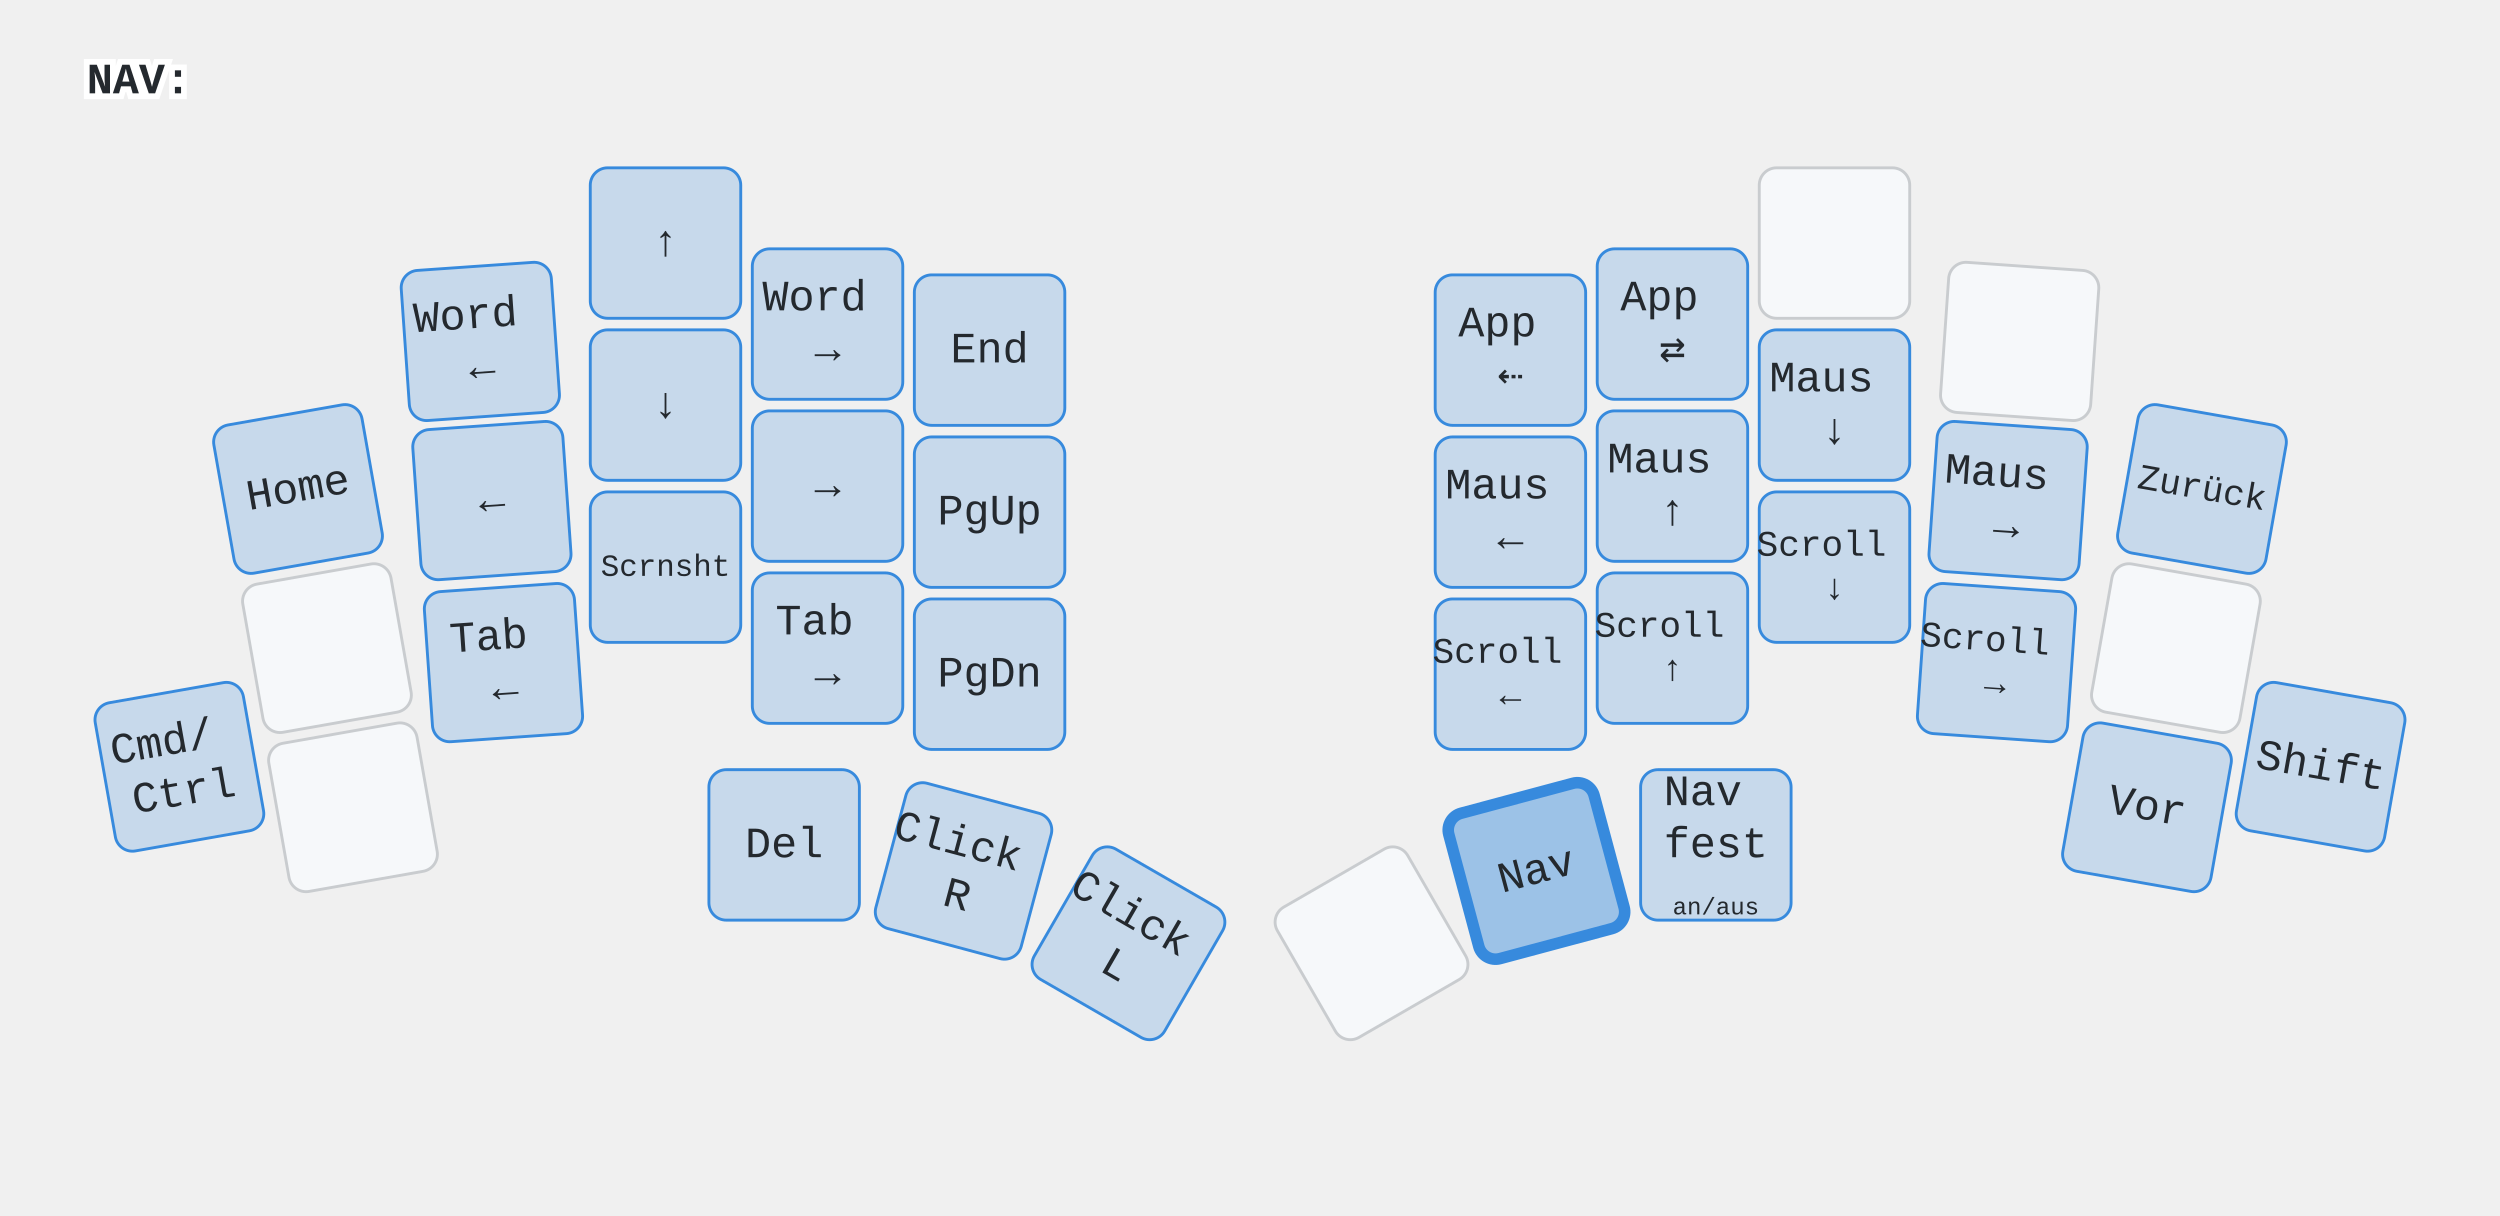
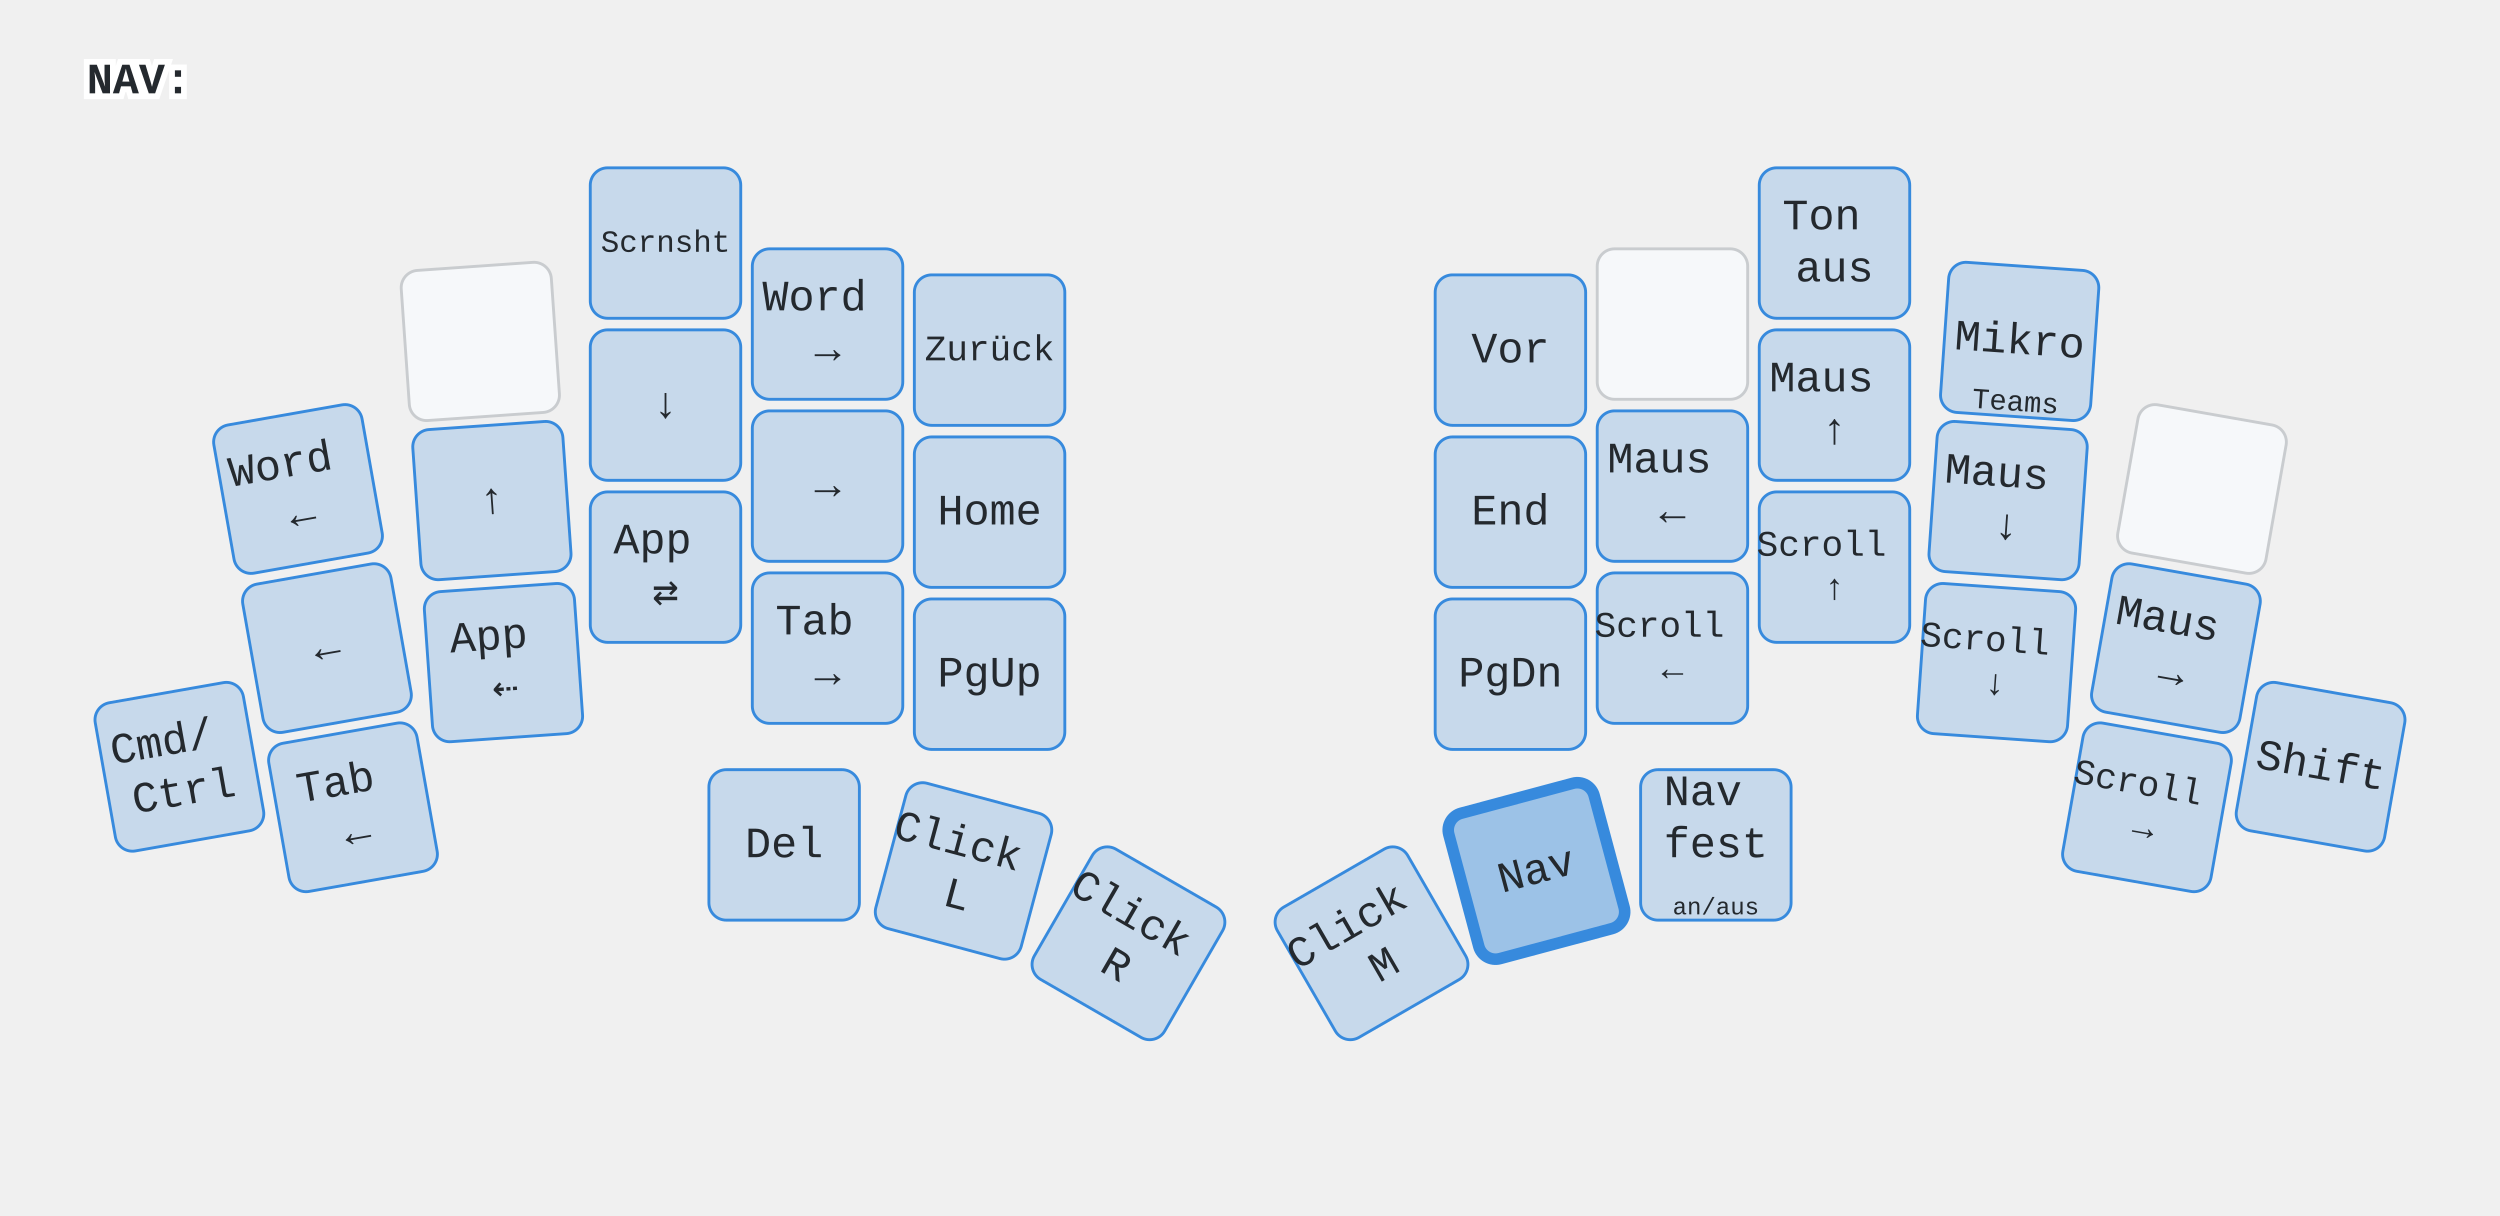
<svg xmlns="http://www.w3.org/2000/svg" width="1728" height="840" viewBox="0 0 864 420" class="keymap">
  <style>/* inherit to force styles through use tags */
svg path {
    fill: inherit;
}

/* font and background color specifications */
svg.keymap {
    font-family: SFMono-Regular,Consolas,Liberation Mono,Menlo,monospace;
    font-size: 14px;
    font-kerning: normal;
    text-rendering: optimizeLegibility;
    fill: #24292e;
}

/* default key styling */
rect.key {
    fill: #f6f8fa;
}

rect.key, rect.combo {
    stroke: #c9cccf;
    stroke-width: 1;
}

/* default key side styling, only used is draw_key_sides is set */
rect.side {
    filter: brightness(90%);
}

/* color accent for combo boxes */
rect.combo, rect.combo-separate {
    fill: #cdf;
}

/* color accent for held keys */
rect.held, rect.combo.held {
    fill: #fdd;
}

/* color accent for ghost (optional) keys */
rect.ghost, rect.combo.ghost {
    stroke-dasharray: 4, 4;
    stroke-width: 2;
}

text {
    text-anchor: middle;
    dominant-baseline: middle;
}

/* styling for layer labels */
text.label {
    font-weight: bold;
    text-anchor: start;
    stroke: white;
    stroke-width: 4;
    paint-order: stroke;
}

/* styling for optional footer */
text.footer {
    text-anchor: end;
    dominant-baseline: auto;
    stroke: white;
    stroke-width: 4;
    paint-order: stroke;
}

/* styling for combo tap, and key non-tap label text */
text.combo, text.hold, text.shifted, text.left, text.right {
    font-size: 11px;
}

text.hold {
    text-anchor: middle;
    dominant-baseline: auto;
}

text.shifted {
    text-anchor: middle;
    dominant-baseline: hanging;
}

text.left {
    text-anchor: start;
}

text.right {
    text-anchor: end;
}

text.layer-activator {
    text-decoration: underline;
}

/* styling for hold/shifted label text in combo box */
text.combo.hold, text.combo.shifted, text.combo.left, text.combo.right {
    font-size: 8px;
}

/* lighter symbol for transparent keys */
text.trans {
    fill: #7b7e81;
}

/* styling for combo dendrons */
path.combo {
    stroke-width: 1;
    stroke: gray;
    fill: none;
}

/* Start Tabler Icons Cleanup */
/* cannot use height/width with glyphs */
.icon-tabler &gt; path {
    fill: inherit;
    stroke: inherit;
    stroke-width: 2;
}
/* hide tabler's default box */
.icon-tabler &gt; path[stroke="none"][fill="none"] {
    visibility: hidden;
}
/* End Tabler Icons Cleanup */

@media (prefers-color-scheme: dark) {
svg.keymap { fill: #d1d6db; }
rect.key { fill: #3f4750; }
rect.key, rect.combo { stroke: #60666c; }
rect.combo, rect.combo-separate { fill: #1f3d7a; }
rect.held, rect.combo.held { fill: #854747; }
text.label, text.footer { stroke: black; }
text.trans { fill: #7e8184; }
path.combo { stroke: #7f7f7f; }

}

rect.key { stroke-width: 1; }
text { font-size: 15px; }
text.hold, text.shifted { font-size: 10px; }
rect.combo { fill: #7F77DD; fill-opacity: .35; stroke: #7F77DD; }

.layer-NAV rect.key.lay { fill: #378ADD; fill-opacity: .22; stroke: #378ADD; }
rect.key.trig-NAV { fill: #378ADD; fill-opacity: .45; stroke: #378ADD; }
rect.key.held.trig-NAV { stroke-width: 4; }

.layer-SYM rect.key.lay { fill: #1D9E75; fill-opacity: .22; stroke: #1D9E75; }
rect.key.trig-SYM { fill: #1D9E75; fill-opacity: .45; stroke: #1D9E75; }
rect.key.held.trig-SYM { stroke-width: 4; }

.layer-NUM rect.key.lay { fill: #BA7517; fill-opacity: .22; stroke: #BA7517; }
rect.key.trig-NUM { fill: #BA7517; fill-opacity: .45; stroke: #BA7517; }
rect.key.held.trig-NUM { stroke-width: 4; }

.layer-SYS rect.key.lay { fill: #888780; fill-opacity: .22; stroke: #888780; }
rect.key.trig-SYS { fill: #888780; fill-opacity: .45; stroke: #888780; }
rect.key.held.trig-SYS { stroke-width: 4; }
</style>
  <g transform="translate(30, 0)" class="layer-NAV">
    <text x="0" y="28" class="label" id="NAV">NAV:</text>
    <g transform="translate(0, 56)">
      <g transform="translate(73, 113) rotate(-10.0)" class="key lay keypos-0">
        <rect rx="6" ry="6" x="-26" y="-26" width="52" height="52" class="key lay" />
-         <text x="0" y="0" class="key lay tap">Home</text>
-       </g>
-       <g transform="translate(136, 62) rotate(-4.0)" class="key lay keypos-1">
-         <rect rx="6" ry="6" x="-26" y="-26" width="52" height="52" class="key lay" />
        <text x="0" y="0" class="key lay tap">
          <tspan x="0" dy="-0.6em">Word</tspan>
          <tspan x="0" dy="1.2em">←</tspan>
        </text>
      </g>
+       <g transform="translate(136, 62) rotate(-4.0)" class="key keypos-1">
+         <rect rx="6" ry="6" x="-26" y="-26" width="52" height="52" class="key" />
+       </g>
      <g transform="translate(200, 28)" class="key lay keypos-2">
        <rect rx="6" ry="6" x="-26" y="-26" width="52" height="52" class="key lay" />
-         <text x="0" y="0" class="key lay tap">↑</text>
+         <text x="0" y="0" class="key lay tap">
+           <tspan style="font-size: 71%">Scrnsht</tspan>
+         </text>
      </g>
      <g transform="translate(256, 56)" class="key lay keypos-3">
        <rect rx="6" ry="6" x="-26" y="-26" width="52" height="52" class="key lay" />
        <text x="0" y="0" class="key lay tap">
          <tspan x="0" dy="-0.6em">Word</tspan>
          <tspan x="0" dy="1.2em">→</tspan>
        </text>
      </g>
      <g transform="translate(312, 65)" class="key lay keypos-4">
        <rect rx="6" ry="6" x="-26" y="-26" width="52" height="52" class="key lay" />
+         <text x="0" y="0" class="key lay tap">
+           <tspan style="font-size: 83%">Zurück</tspan>
+         </text>
+       </g>
+       <g transform="translate(492, 65)" class="key lay keypos-5">
+         <rect rx="6" ry="6" x="-26" y="-26" width="52" height="52" class="key lay" />
+         <text x="0" y="0" class="key lay tap">Vor</text>
+       </g>
+       <g transform="translate(548, 56)" class="key keypos-6">
+         <rect rx="6" ry="6" x="-26" y="-26" width="52" height="52" class="key" />
+       </g>
+       <g transform="translate(604, 28)" class="key lay keypos-7">
+         <rect rx="6" ry="6" x="-26" y="-26" width="52" height="52" class="key lay" />
+         <text x="0" y="0" class="key lay tap">
+           <tspan x="0" dy="-0.6em">Ton</tspan>
+           <tspan x="0" dy="1.2em">aus</tspan>
+         </text>
+       </g>
+       <g transform="translate(668, 62) rotate(4.0)" class="key lay keypos-8">
+         <rect rx="6" ry="6" x="-26" y="-26" width="52" height="52" class="key lay" />
+         <text x="0" y="0" class="key lay tap">Mikro</text>
+         <text x="0" y="24" class="key lay hold">Teams</text>
+       </g>
+       <g transform="translate(731, 113) rotate(10.0)" class="key keypos-9">
+         <rect rx="6" ry="6" x="-26" y="-26" width="52" height="52" class="key" />
+       </g>
+       <g transform="translate(83, 168) rotate(-10.0)" class="key lay keypos-10">
+         <rect rx="6" ry="6" x="-26" y="-26" width="52" height="52" class="key lay" />
+         <text x="0" y="0" class="key lay tap">←</text>
+       </g>
+       <g transform="translate(140, 117) rotate(-4.0)" class="key lay keypos-11">
+         <rect rx="6" ry="6" x="-26" y="-26" width="52" height="52" class="key lay" />
+         <text x="0" y="0" class="key lay tap">↑</text>
+       </g>
+       <g transform="translate(200, 84)" class="key lay keypos-12">
+         <rect rx="6" ry="6" x="-26" y="-26" width="52" height="52" class="key lay" />
+         <text x="0" y="0" class="key lay tap">↓</text>
+       </g>
+       <g transform="translate(256, 112)" class="key lay keypos-13">
+         <rect rx="6" ry="6" x="-26" y="-26" width="52" height="52" class="key lay" />
+         <text x="0" y="0" class="key lay tap">→</text>
+       </g>
+       <g transform="translate(312, 121)" class="key lay keypos-14">
+         <rect rx="6" ry="6" x="-26" y="-26" width="52" height="52" class="key lay" />
+         <text x="0" y="0" class="key lay tap">Home</text>
+       </g>
+       <g transform="translate(492, 121)" class="key lay keypos-15">
+         <rect rx="6" ry="6" x="-26" y="-26" width="52" height="52" class="key lay" />
        <text x="0" y="0" class="key lay tap">End</text>
      </g>
-       <g transform="translate(492, 65)" class="key lay keypos-5">
+       <g transform="translate(548, 112)" class="key lay keypos-16">
+         <rect rx="6" ry="6" x="-26" y="-26" width="52" height="52" class="key lay" />
+         <text x="0" y="0" class="key lay tap">
+           <tspan x="0" dy="-0.6em">Maus</tspan>
+           <tspan x="0" dy="1.2em">←</tspan>
+         </text>
+       </g>
+       <g transform="translate(604, 84)" class="key lay keypos-17">
+         <rect rx="6" ry="6" x="-26" y="-26" width="52" height="52" class="key lay" />
+         <text x="0" y="0" class="key lay tap">
+           <tspan x="0" dy="-0.6em">Maus</tspan>
+           <tspan x="0" dy="1.2em">↑</tspan>
+         </text>
+       </g>
+       <g transform="translate(664, 117) rotate(4.0)" class="key lay keypos-18">
+         <rect rx="6" ry="6" x="-26" y="-26" width="52" height="52" class="key lay" />
+         <text x="0" y="0" class="key lay tap">
+           <tspan x="0" dy="-0.6em">Maus</tspan>
+           <tspan x="0" dy="1.2em">↓</tspan>
+         </text>
+       </g>
+       <g transform="translate(722, 168) rotate(10.0)" class="key lay keypos-19">
+         <rect rx="6" ry="6" x="-26" y="-26" width="52" height="52" class="key lay" />
+         <text x="0" y="0" class="key lay tap">
+           <tspan x="0" dy="-0.6em">Maus</tspan>
+           <tspan x="0" dy="1.2em">→</tspan>
+         </text>
+       </g>
+       <g transform="translate(32, 209) rotate(-10.0)" class="key lay keypos-20">
+         <rect rx="6" ry="6" x="-26" y="-26" width="52" height="52" class="key lay" />
+         <text x="0" y="0" class="key lay tap">
+           <tspan x="0" dy="-0.6em">Cmd/</tspan>
+           <tspan x="0" dy="1.2em">Ctrl</tspan>
+         </text>
+       </g>
+       <g transform="translate(92, 223) rotate(-10.0)" class="key lay keypos-21">
+         <rect rx="6" ry="6" x="-26" y="-26" width="52" height="52" class="key lay" />
+         <text x="0" y="0" class="key lay tap">
+           <tspan x="0" dy="-0.6em">Tab</tspan>
+           <tspan x="0" dy="1.2em">←</tspan>
+         </text>
+       </g>
+       <g transform="translate(144, 173) rotate(-4.0)" class="key lay keypos-22">
        <rect rx="6" ry="6" x="-26" y="-26" width="52" height="52" class="key lay" />
        <text x="0" y="0" class="key lay tap">
          <tspan x="0" dy="-0.6em">App</tspan>
          <tspan x="0" dy="1.2em">⇠</tspan>
        </text>
      </g>
-       <g transform="translate(548, 56)" class="key lay keypos-6">
+       <g transform="translate(200, 140)" class="key lay keypos-23">
        <rect rx="6" ry="6" x="-26" y="-26" width="52" height="52" class="key lay" />
        <text x="0" y="0" class="key lay tap">
          <tspan x="0" dy="-0.6em">App</tspan>
          <tspan x="0" dy="1.2em">⇄</tspan>
        </text>
      </g>
-       <g transform="translate(604, 28)" class="key keypos-7">
-         <rect rx="6" ry="6" x="-26" y="-26" width="52" height="52" class="key" />
-       </g>
-       <g transform="translate(668, 62) rotate(4.0)" class="key keypos-8">
-         <rect rx="6" ry="6" x="-26" y="-26" width="52" height="52" class="key" />
-       </g>
-       <g transform="translate(731, 113) rotate(10.0)" class="key lay keypos-9">
-         <rect rx="6" ry="6" x="-26" y="-26" width="52" height="52" class="key lay" />
-         <text x="0" y="0" class="key lay tap">
-           <tspan style="font-size: 83%">Zurück</tspan>
-         </text>
-       </g>
-       <g transform="translate(83, 168) rotate(-10.0)" class="key keypos-10">
-         <rect rx="6" ry="6" x="-26" y="-26" width="52" height="52" class="key" />
-       </g>
-       <g transform="translate(140, 117) rotate(-4.0)" class="key lay keypos-11">
-         <rect rx="6" ry="6" x="-26" y="-26" width="52" height="52" class="key lay" />
-         <text x="0" y="0" class="key lay tap">←</text>
-       </g>
-       <g transform="translate(200, 84)" class="key lay keypos-12">
-         <rect rx="6" ry="6" x="-26" y="-26" width="52" height="52" class="key lay" />
-         <text x="0" y="0" class="key lay tap">↓</text>
-       </g>
-       <g transform="translate(256, 112)" class="key lay keypos-13">
-         <rect rx="6" ry="6" x="-26" y="-26" width="52" height="52" class="key lay" />
-         <text x="0" y="0" class="key lay tap">→</text>
-       </g>
-       <g transform="translate(312, 121)" class="key lay keypos-14">
-         <rect rx="6" ry="6" x="-26" y="-26" width="52" height="52" class="key lay" />
-         <text x="0" y="0" class="key lay tap">PgUp</text>
-       </g>
-       <g transform="translate(492, 121)" class="key lay keypos-15">
-         <rect rx="6" ry="6" x="-26" y="-26" width="52" height="52" class="key lay" />
-         <text x="0" y="0" class="key lay tap">
-           <tspan x="0" dy="-0.6em">Maus</tspan>
-           <tspan x="0" dy="1.2em">←</tspan>
-         </text>
-       </g>
-       <g transform="translate(548, 112)" class="key lay keypos-16">
-         <rect rx="6" ry="6" x="-26" y="-26" width="52" height="52" class="key lay" />
-         <text x="0" y="0" class="key lay tap">
-           <tspan x="0" dy="-0.6em">Maus</tspan>
-           <tspan x="0" dy="1.2em">↑</tspan>
-         </text>
-       </g>
-       <g transform="translate(604, 84)" class="key lay keypos-17">
-         <rect rx="6" ry="6" x="-26" y="-26" width="52" height="52" class="key lay" />
-         <text x="0" y="0" class="key lay tap">
-           <tspan x="0" dy="-0.6em">Maus</tspan>
-           <tspan x="0" dy="1.2em">↓</tspan>
-         </text>
-       </g>
-       <g transform="translate(664, 117) rotate(4.0)" class="key lay keypos-18">
-         <rect rx="6" ry="6" x="-26" y="-26" width="52" height="52" class="key lay" />
-         <text x="0" y="0" class="key lay tap">
-           <tspan x="0" dy="-0.6em">Maus</tspan>
-           <tspan x="0" dy="1.2em">→</tspan>
-         </text>
-       </g>
-       <g transform="translate(722, 168) rotate(10.0)" class="key keypos-19">
-         <rect rx="6" ry="6" x="-26" y="-26" width="52" height="52" class="key" />
-       </g>
-       <g transform="translate(32, 209) rotate(-10.0)" class="key lay keypos-20">
-         <rect rx="6" ry="6" x="-26" y="-26" width="52" height="52" class="key lay" />
-         <text x="0" y="0" class="key lay tap">
-           <tspan x="0" dy="-0.6em">Cmd/</tspan>
-           <tspan x="0" dy="1.2em">Ctrl</tspan>
-         </text>
-       </g>
-       <g transform="translate(92, 223) rotate(-10.0)" class="key keypos-21">
-         <rect rx="6" ry="6" x="-26" y="-26" width="52" height="52" class="key" />
-       </g>
-       <g transform="translate(144, 173) rotate(-4.0)" class="key lay keypos-22">
-         <rect rx="6" ry="6" x="-26" y="-26" width="52" height="52" class="key lay" />
-         <text x="0" y="0" class="key lay tap">
-           <tspan x="0" dy="-0.6em">Tab</tspan>
-           <tspan x="0" dy="1.2em">←</tspan>
-         </text>
-       </g>
-       <g transform="translate(200, 140)" class="key lay keypos-23">
-         <rect rx="6" ry="6" x="-26" y="-26" width="52" height="52" class="key lay" />
-         <text x="0" y="0" class="key lay tap">
-           <tspan style="font-size: 71%">Scrnsht</tspan>
-         </text>
-       </g>
      <g transform="translate(256, 168)" class="key lay keypos-24">
        <rect rx="6" ry="6" x="-26" y="-26" width="52" height="52" class="key lay" />
        <text x="0" y="0" class="key lay tap">
          <tspan x="0" dy="-0.6em">Tab</tspan>
          <tspan x="0" dy="1.2em">→</tspan>
        </text>
      </g>
      <g transform="translate(312, 177)" class="key lay keypos-25">
        <rect rx="6" ry="6" x="-26" y="-26" width="52" height="52" class="key lay" />
+         <text x="0" y="0" class="key lay tap">PgUp</text>
+       </g>
+       <g transform="translate(492, 177)" class="key lay keypos-26">
+         <rect rx="6" ry="6" x="-26" y="-26" width="52" height="52" class="key lay" />
        <text x="0" y="0" class="key lay tap">PgDn</text>
      </g>
-       <g transform="translate(492, 177)" class="key lay keypos-26">
+       <g transform="translate(548, 168)" class="key lay keypos-27">
        <rect rx="6" ry="6" x="-26" y="-26" width="52" height="52" class="key lay" />
        <text x="0" y="0" class="key lay tap">
          <tspan x="0" dy="-0.6em" style="font-size: 83%">Scroll</tspan>
          <tspan x="0" dy="1.2em" style="font-size: 83%">←</tspan>
        </text>
      </g>
-       <g transform="translate(548, 168)" class="key lay keypos-27">
+       <g transform="translate(604, 140)" class="key lay keypos-28">
        <rect rx="6" ry="6" x="-26" y="-26" width="52" height="52" class="key lay" />
        <text x="0" y="0" class="key lay tap">
          <tspan x="0" dy="-0.6em" style="font-size: 83%">Scroll</tspan>
          <tspan x="0" dy="1.2em" style="font-size: 83%">↑</tspan>
        </text>
      </g>
-       <g transform="translate(604, 140)" class="key lay keypos-28">
+       <g transform="translate(660, 173) rotate(4.0)" class="key lay keypos-29">
        <rect rx="6" ry="6" x="-26" y="-26" width="52" height="52" class="key lay" />
        <text x="0" y="0" class="key lay tap">
          <tspan x="0" dy="-0.6em" style="font-size: 83%">Scroll</tspan>
          <tspan x="0" dy="1.2em" style="font-size: 83%">↓</tspan>
        </text>
      </g>
-       <g transform="translate(660, 173) rotate(4.0)" class="key lay keypos-29">
+       <g transform="translate(712, 223) rotate(10.0)" class="key lay keypos-30">
        <rect rx="6" ry="6" x="-26" y="-26" width="52" height="52" class="key lay" />
        <text x="0" y="0" class="key lay tap">
          <tspan x="0" dy="-0.6em" style="font-size: 83%">Scroll</tspan>
          <tspan x="0" dy="1.2em" style="font-size: 83%">→</tspan>
        </text>
      </g>
-       <g transform="translate(712, 223) rotate(10.0)" class="key lay keypos-30">
-         <rect rx="6" ry="6" x="-26" y="-26" width="52" height="52" class="key lay" />
-         <text x="0" y="0" class="key lay tap">Vor</text>
-       </g>
      <g transform="translate(772, 209) rotate(10.0)" class="key lay keypos-31">
        <rect rx="6" ry="6" x="-26" y="-26" width="52" height="52" class="key lay" />
        <text x="0" y="0" class="key lay tap">Shift</text>
      </g>
      <g transform="translate(241, 236)" class="key lay keypos-32">
        <rect rx="6" ry="6" x="-26" y="-26" width="52" height="52" class="key lay" />
        <text x="0" y="0" class="key lay tap">Del</text>
      </g>
      <g transform="translate(303, 245) rotate(15.0)" class="key lay keypos-33">
+         <rect rx="6" ry="6" x="-26" y="-26" width="52" height="52" class="key lay" />
+         <text x="0" y="0" class="key lay tap">
+           <tspan x="0" dy="-0.6em">Click</tspan>
+           <tspan x="0" dy="1.2em">L</tspan>
+         </text>
+       </g>
+       <g transform="translate(360, 270) rotate(30.0)" class="key lay keypos-34">
        <rect rx="6" ry="6" x="-26" y="-26" width="52" height="52" class="key lay" />
        <text x="0" y="0" class="key lay tap">
          <tspan x="0" dy="-0.6em">Click</tspan>
          <tspan x="0" dy="1.2em">R</tspan>
        </text>
      </g>
-       <g transform="translate(360, 270) rotate(30.0)" class="key lay keypos-34">
+       <g transform="translate(444, 270) rotate(-30.0)" class="key lay keypos-35">
        <rect rx="6" ry="6" x="-26" y="-26" width="52" height="52" class="key lay" />
        <text x="0" y="0" class="key lay tap">
          <tspan x="0" dy="-0.6em">Click</tspan>
-           <tspan x="0" dy="1.2em">L</tspan>
-         </text>
-       </g>
-       <g transform="translate(444, 270) rotate(-30.0)" class="key keypos-35">
-         <rect rx="6" ry="6" x="-26" y="-26" width="52" height="52" class="key" />
+           <tspan x="0" dy="1.2em">M</tspan>
+         </text>
      </g>
      <g transform="translate(501, 245) rotate(-15.0)" class="key held trig-NAV keypos-36">
        <rect rx="6" ry="6" x="-26" y="-26" width="52" height="52" class="key held trig-NAV" />
        <text x="0" y="0" class="key held trig-NAV tap">Nav</text>
      </g>
      <g transform="translate(563, 236)" class="key lay keypos-37">
        <rect rx="6" ry="6" x="-26" y="-26" width="52" height="52" class="key lay" />
        <text x="0" y="0" class="key lay tap">
          <tspan x="0" dy="-1.2em">Nav</tspan>
          <tspan x="0" dy="1.2em">fest</tspan>
        </text>
        <text x="0" y="24" class="key lay hold">
          <tspan style="font-size: 83%">an/aus</tspan>
        </text>
      </g>
    </g>
  </g>
</svg>
